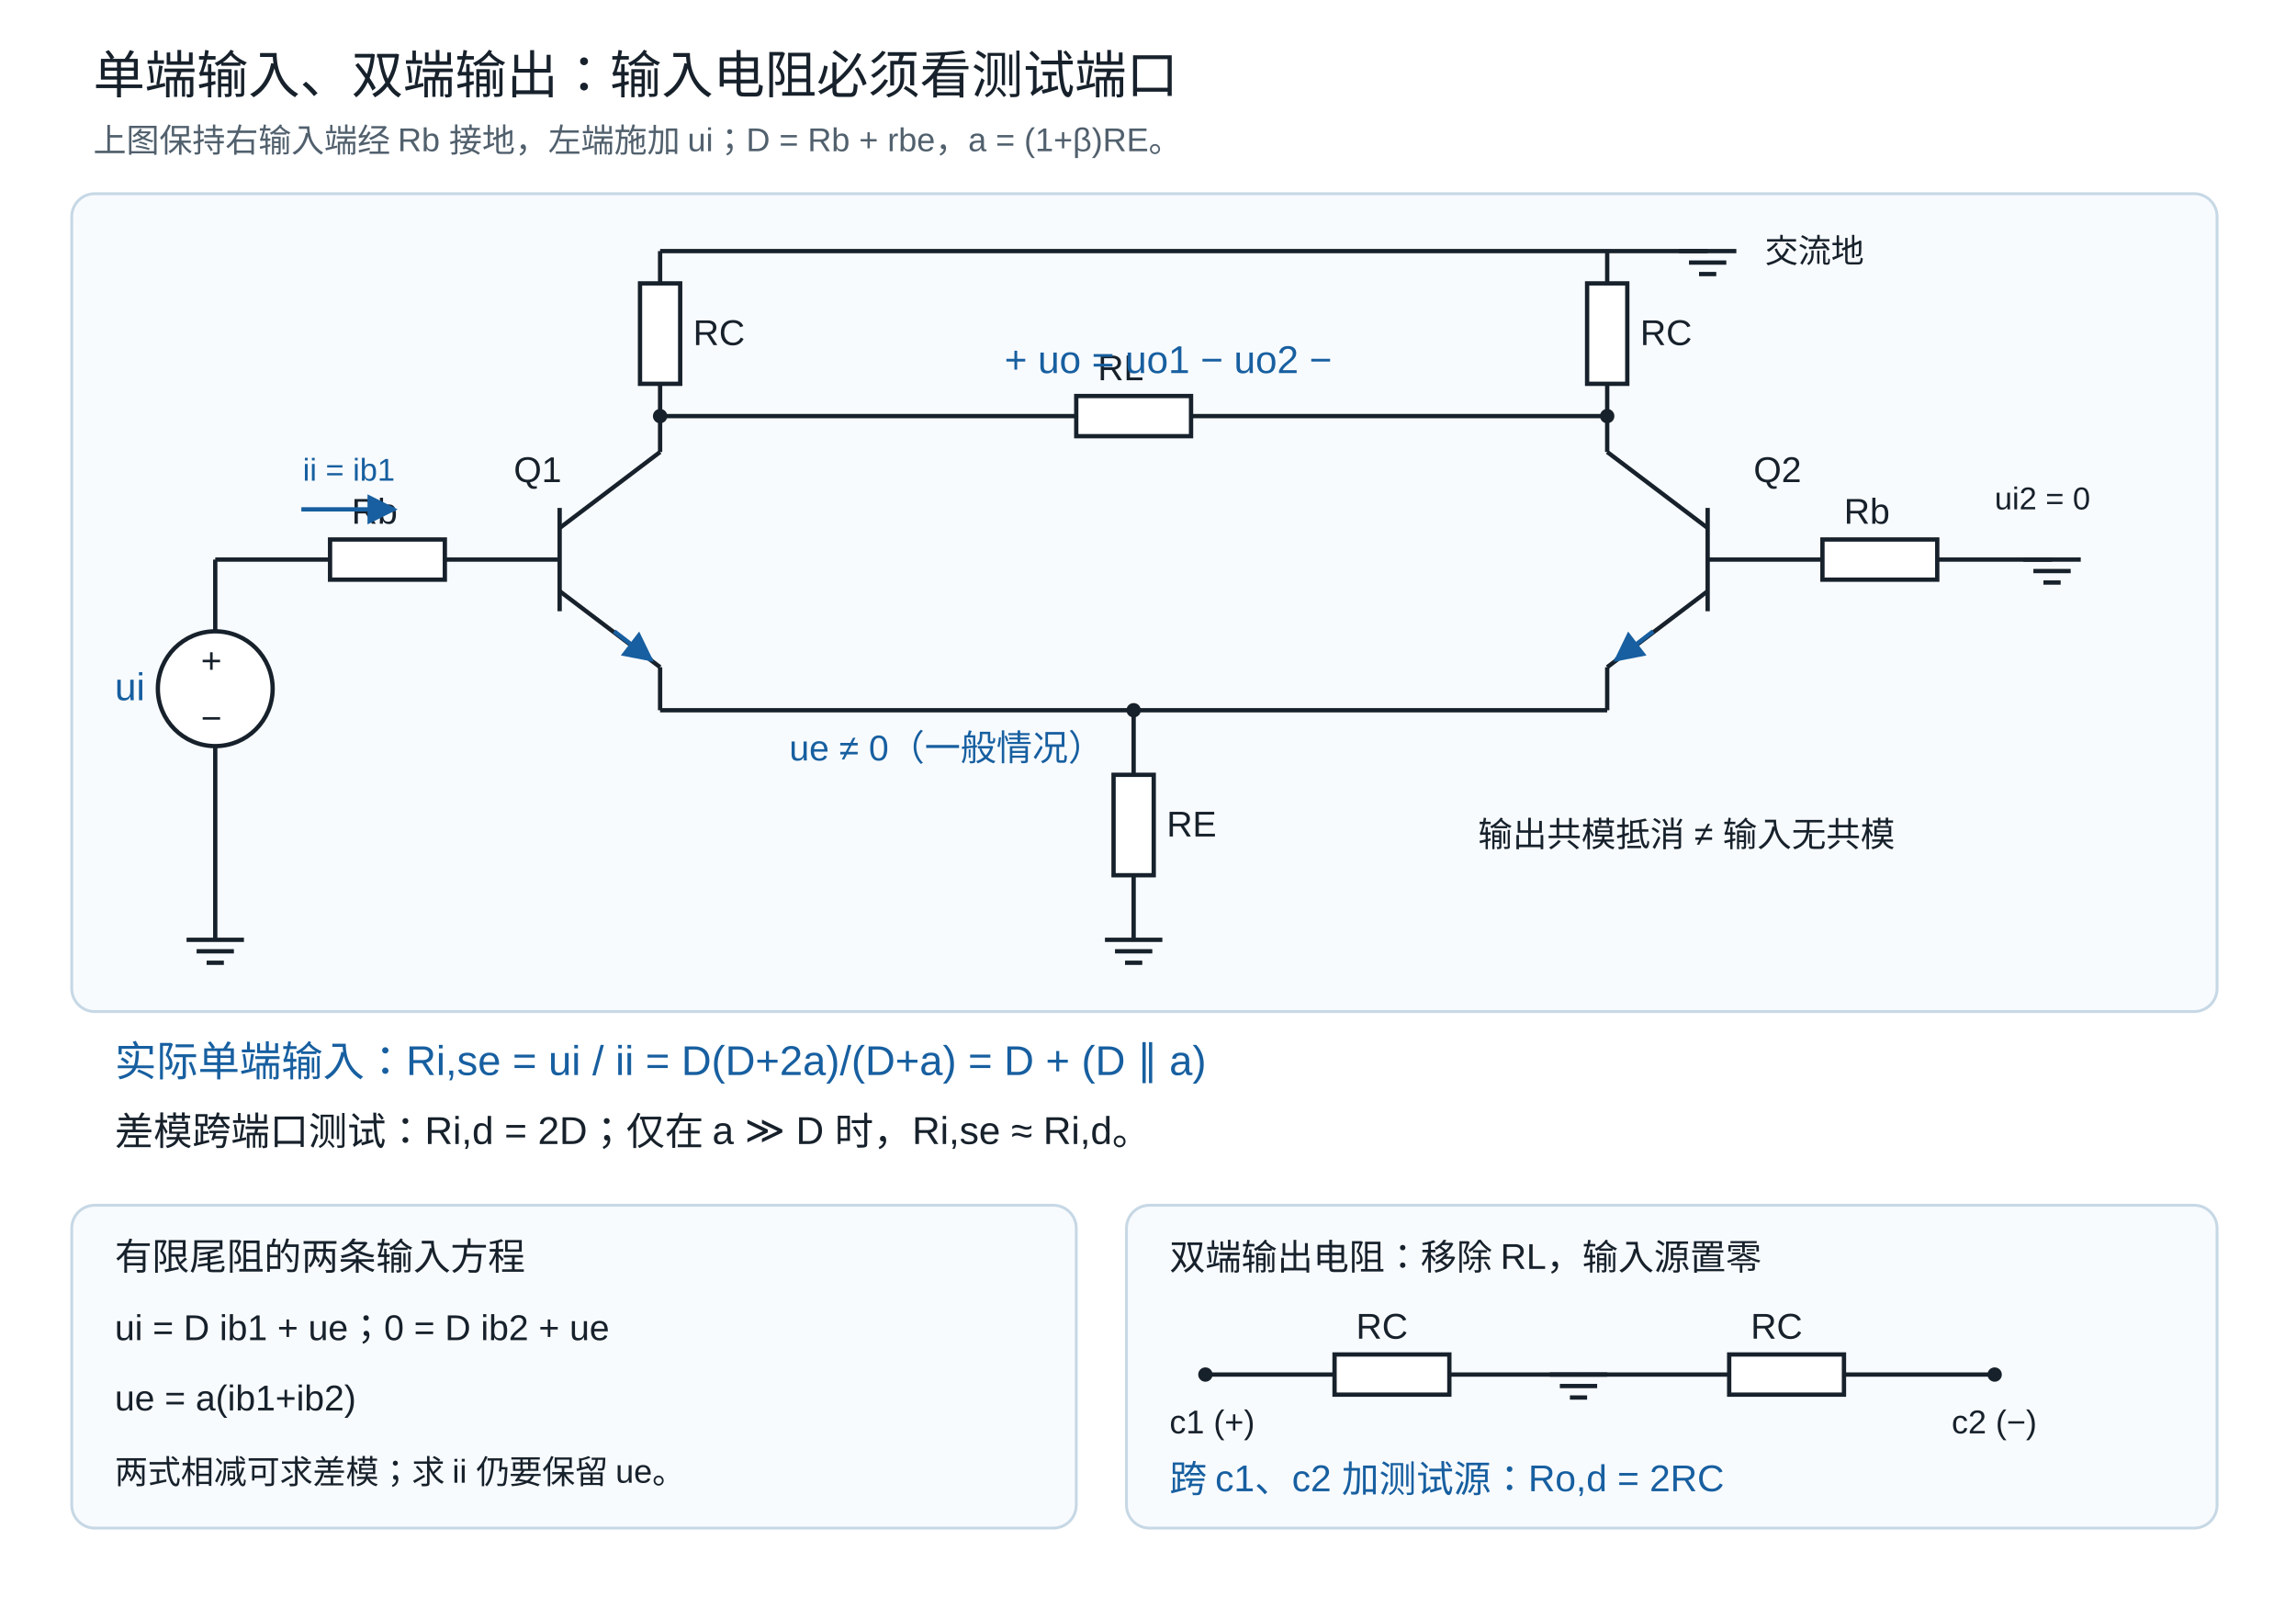
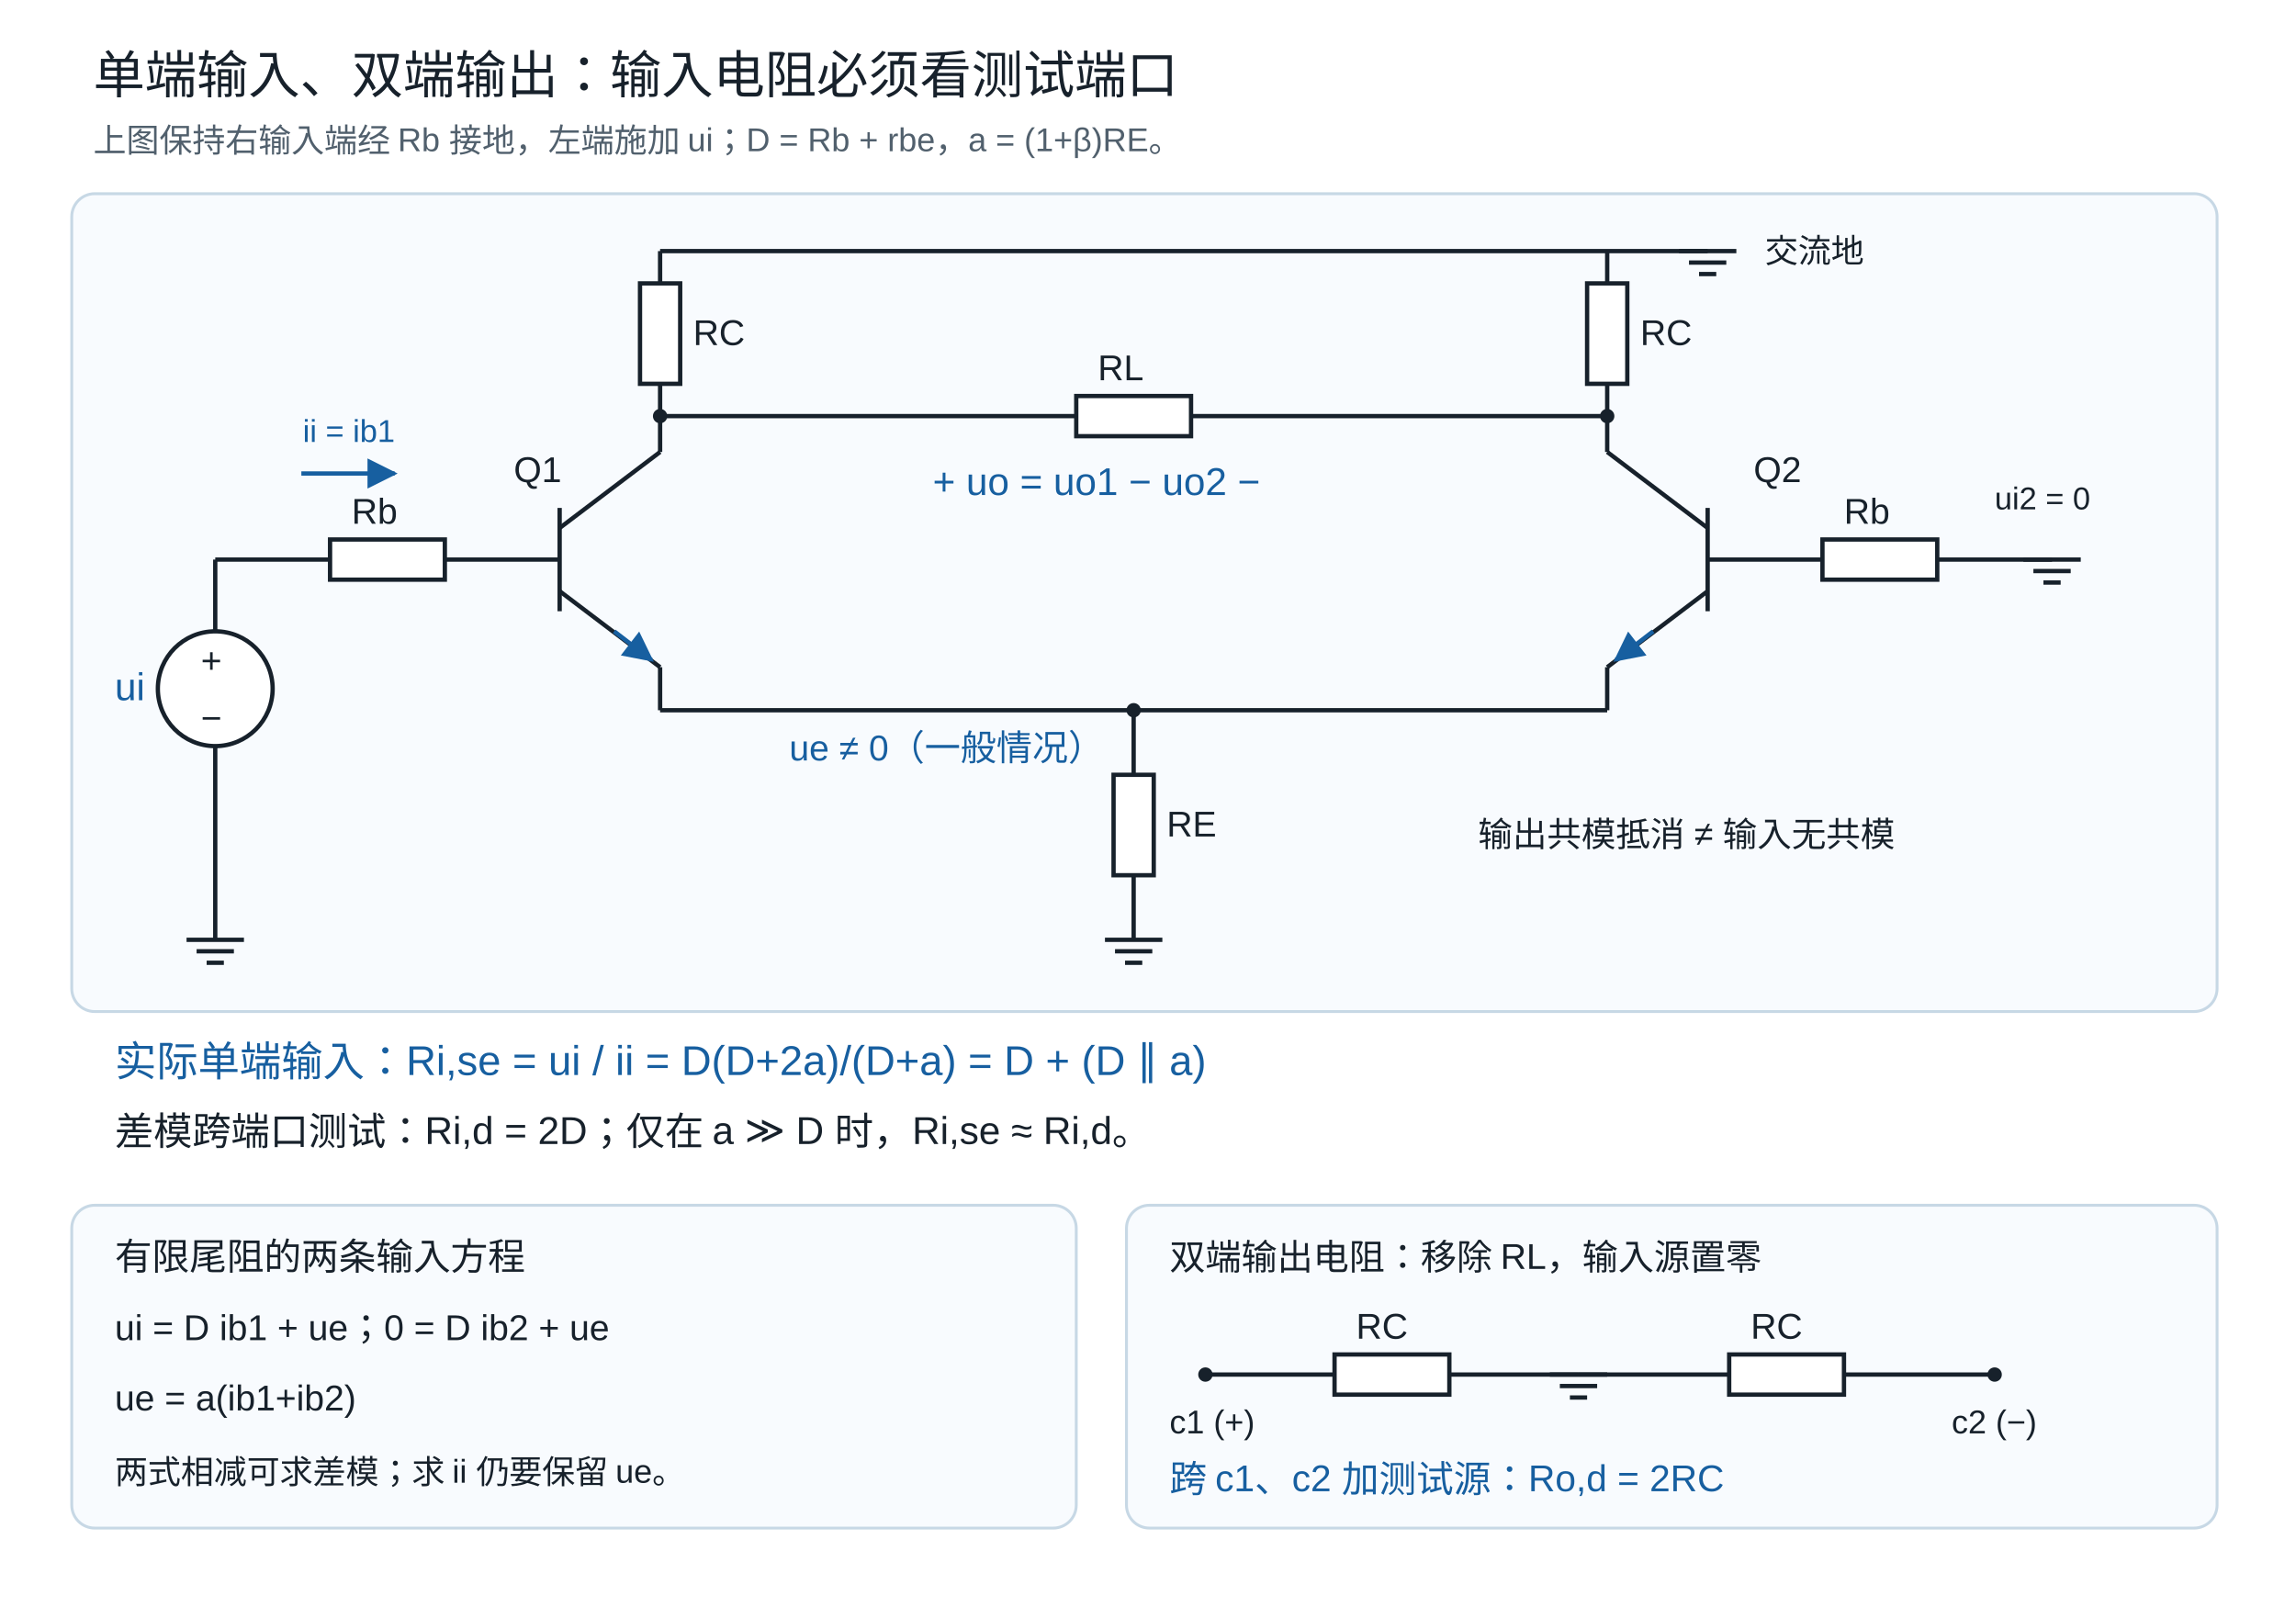
<svg xmlns="http://www.w3.org/2000/svg" width="1600" height="1120" viewBox="0 0 1600 1120">
  <defs>
    <marker id="arr" viewBox="0 0 10 10" refX="9" refY="5" markerWidth="7" markerHeight="7" orient="auto-start-reverse">
      <path d="M0 0 L10 5 L0 10 Z" fill="#175fa0" />
    </marker>
  </defs>
  <rect width="1600" height="1120" fill="white" />
  <g font-family="Arial, PingFang SC, sans-serif">
    <text x="65" y="65" font-size="36" fill="#17212b">单端输入、双端输出：输入电阻必须看测试端口</text>
    <text x="65" y="106" font-size="23" fill="#51606d">上图保持右输入端经 Rb 接地，左端施加 ui；D = Rb + rbe，a = (1+β)RE。</text>
    <rect x="50" y="135" width="1495" height="570" rx="16" fill="#f8fbfe" stroke="#c7d8e5" stroke-width="2" />
    <line x1="460" y1="175" x2="1120" y2="175" stroke="#17212b" stroke-width="3" />
    <line x1="1170" y1="175" x2="1210" y2="175" stroke="#17212b" stroke-width="3" />
    <line x1="1177" y1="183" x2="1203" y2="183" stroke="#17212b" stroke-width="3" />
    <line x1="1184" y1="191" x2="1196" y2="191" stroke="#17212b" stroke-width="3" />
    <line x1="1120" y1="175" x2="1190" y2="175" stroke="#17212b" stroke-width="3" />
    <text x="1230" y="183" font-size="23" fill="#17212b">交流地</text>
    <line x1="460" y1="175" x2="460" y2="197.5" stroke="#17212b" stroke-width="3" />
    <line x1="460" y1="267.5" x2="460" y2="290" stroke="#17212b" stroke-width="3" />
    <rect x="446" y="197.5" width="28" height="70" fill="white" stroke="#17212b" stroke-width="3" />
    <text x="483" y="240.5" font-size="25" fill="#17212b">RC</text>
    <line x1="1120" y1="175" x2="1120" y2="197.5" stroke="#17212b" stroke-width="3" />
    <line x1="1120" y1="267.5" x2="1120" y2="290" stroke="#17212b" stroke-width="3" />
    <rect x="1106" y="197.5" width="28" height="70" fill="white" stroke="#17212b" stroke-width="3" />
    <text x="1143" y="240.5" font-size="25" fill="#17212b">RC</text>
    <line x1="460" y1="290" x2="460" y2="315" stroke="#17212b" stroke-width="3" />
    <line x1="1120" y1="290" x2="1120" y2="315" stroke="#17212b" stroke-width="3" />
    <line x1="460" y1="290" x2="750.0" y2="290" stroke="#17212b" stroke-width="3" />
    <line x1="830.0" y1="290" x2="1120" y2="290" stroke="#17212b" stroke-width="3" />
    <rect x="750.0" y="276" width="80" height="28" fill="white" stroke="#17212b" stroke-width="3" />
    <text x="765.0" y="265" font-size="25" fill="#17212b">RL</text>
    <circle cx="460" cy="290" r="5" fill="#17212b" />
    <circle cx="1120" cy="290" r="5" fill="#17212b" />
-     <text x="700" y="260" font-size="27" fill="#175fa0">+     uo = uo1 − uo2     −</text>
+     <text x="650" y="345" font-size="27" fill="#175fa0">+     uo = uo1 − uo2     −</text>
    <line x1="390" y1="354" x2="390" y2="426" stroke="#17212b" stroke-width="3" />
    <line x1="390" y1="368" x2="460" y2="315" stroke="#17212b" stroke-width="3" />
    <line x1="390" y1="412" x2="460" y2="465" stroke="#17212b" stroke-width="3" />
    <path d="M428,440 L454,460" fill="none" stroke="#175fa0" stroke-width="3" marker-end="url(#arr)" />
    <text x="358" y="336" font-size="25" fill="#17212b">Q1</text>
    <line x1="1190" y1="354" x2="1190" y2="426" stroke="#17212b" stroke-width="3" />
    <line x1="1190" y1="368" x2="1120" y2="315" stroke="#17212b" stroke-width="3" />
    <line x1="1190" y1="412" x2="1120" y2="465" stroke="#17212b" stroke-width="3" />
    <path d="M1152,440 L1126,460" fill="none" stroke="#175fa0" stroke-width="3" marker-end="url(#arr)" />
    <text x="1222" y="336" font-size="25" fill="#17212b">Q2</text>
    <line x1="150" y1="390" x2="230.0" y2="390" stroke="#17212b" stroke-width="3" />
    <line x1="310.0" y1="390" x2="390" y2="390" stroke="#17212b" stroke-width="3" />
    <rect x="230.0" y="376" width="80" height="28" fill="white" stroke="#17212b" stroke-width="3" />
    <text x="245.0" y="365" font-size="25" fill="#17212b">Rb</text>
    <line x1="1190" y1="390" x2="1270.0" y2="390" stroke="#17212b" stroke-width="3" />
    <line x1="1350.0" y1="390" x2="1430" y2="390" stroke="#17212b" stroke-width="3" />
    <rect x="1270.0" y="376" width="80" height="28" fill="white" stroke="#17212b" stroke-width="3" />
    <text x="1285.0" y="365" font-size="25" fill="#17212b">Rb</text>
    <line x1="150" y1="390" x2="150" y2="440" stroke="#17212b" stroke-width="3" />
    <line x1="150" y1="520" x2="150" y2="655" stroke="#17212b" stroke-width="3" />
    <circle cx="150" cy="480" r="40" fill="white" stroke="#17212b" stroke-width="3" />
    <text x="140" y="469" font-size="25" fill="#17212b">+</text>
    <text x="140" y="509" font-size="25" fill="#17212b">−</text>
    <text x="80" y="488" font-size="27" fill="#175fa0">ui</text>
    <line x1="130" y1="655" x2="170" y2="655" stroke="#17212b" stroke-width="3" />
    <line x1="137" y1="663" x2="163" y2="663" stroke="#17212b" stroke-width="3" />
    <line x1="144" y1="671" x2="156" y2="671" stroke="#17212b" stroke-width="3" />
-     <path d="M210,355 L275,355" fill="none" stroke="#175fa0" stroke-width="3" marker-end="url(#arr)" />
-     <text x="211" y="335" font-size="22" fill="#175fa0">ii = ib1</text>
+     <path d="M210,330 L275,330" fill="none" stroke="#175fa0" stroke-width="3" marker-end="url(#arr)" />
+     <text x="211" y="308" font-size="22" fill="#175fa0">ii = ib1</text>
    <line x1="1410" y1="390" x2="1450" y2="390" stroke="#17212b" stroke-width="3" />
    <line x1="1417" y1="398" x2="1443" y2="398" stroke="#17212b" stroke-width="3" />
    <line x1="1424" y1="406" x2="1436" y2="406" stroke="#17212b" stroke-width="3" />
    <text x="1390" y="355" font-size="22" fill="#17212b">ui2 = 0</text>
    <line x1="460" y1="465" x2="460" y2="495" stroke="#17212b" stroke-width="3" />
    <line x1="1120" y1="465" x2="1120" y2="495" stroke="#17212b" stroke-width="3" />
    <line x1="460" y1="495" x2="1120" y2="495" stroke="#17212b" stroke-width="3" />
    <circle cx="790" cy="495" r="5" fill="#17212b" />
    <line x1="790" y1="495" x2="790" y2="540.0" stroke="#17212b" stroke-width="3" />
    <line x1="790" y1="610.0" x2="790" y2="655" stroke="#17212b" stroke-width="3" />
    <rect x="776" y="540.0" width="28" height="70" fill="white" stroke="#17212b" stroke-width="3" />
    <text x="813" y="583.0" font-size="25" fill="#17212b">RE</text>
    <line x1="770" y1="655" x2="810" y2="655" stroke="#17212b" stroke-width="3" />
    <line x1="777" y1="663" x2="803" y2="663" stroke="#17212b" stroke-width="3" />
    <line x1="784" y1="671" x2="796" y2="671" stroke="#17212b" stroke-width="3" />
    <text x="550" y="530" font-size="25" fill="#175fa0">ue ≠ 0（一般情况）</text>
    <text x="1030" y="590" font-size="24" fill="#17212b">输出共模抵消 ≠ 输入无共模</text>
    <text x="80" y="750" font-size="29" fill="#175fa0">实际单端输入：Ri,se = ui / ii = D(D+2a)/(D+a) = D + (D ∥ a)</text>
    <text x="80" y="798" font-size="27" fill="#17212b">差模跨端口测试：Ri,d = 2D；仅在 a ≫ D 时，Ri,se ≈ Ri,d。</text>
    <rect x="50" y="840" width="700" height="225" rx="16" fill="#f8fbfe" stroke="#c7d8e5" stroke-width="2" />
    <rect x="785" y="840" width="760" height="225" rx="16" fill="#f8fbfe" stroke="#c7d8e5" stroke-width="2" />
    <text x="80" y="885" font-size="26" fill="#17212b">有限尾阻的两条输入方程</text>
    <text x="80" y="934" font-size="25" fill="#17212b">ui = D ib1 + ue；0 = D ib2 + ue</text>
    <text x="80" y="983" font-size="25" fill="#17212b">ue = a(ib1+ib2)</text>
    <text x="80" y="1034" font-size="23" fill="#17212b">两式相减可求差模；求 ii 仍要保留 ue。</text>
    <text x="815" y="885" font-size="25" fill="#17212b">双端输出电阻：移除 RL，输入源置零</text>
    <line x1="840" y1="958" x2="930.0" y2="958" stroke="#17212b" stroke-width="3" />
    <line x1="1010.0" y1="958" x2="1100" y2="958" stroke="#17212b" stroke-width="3" />
    <rect x="930.0" y="944" width="80" height="28" fill="white" stroke="#17212b" stroke-width="3" />
    <text x="945.0" y="933" font-size="25" fill="#17212b">RC</text>
    <line x1="1100" y1="958" x2="1205.0" y2="958" stroke="#17212b" stroke-width="3" />
    <line x1="1285.0" y1="958" x2="1390" y2="958" stroke="#17212b" stroke-width="3" />
    <rect x="1205.0" y="944" width="80" height="28" fill="white" stroke="#17212b" stroke-width="3" />
    <text x="1220.0" y="933" font-size="25" fill="#17212b">RC</text>
    <line x1="1080" y1="958" x2="1120" y2="958" stroke="#17212b" stroke-width="3" />
    <line x1="1087" y1="966" x2="1113" y2="966" stroke="#17212b" stroke-width="3" />
    <line x1="1094" y1="974" x2="1106" y2="974" stroke="#17212b" stroke-width="3" />
    <circle cx="840" cy="958" r="5" fill="#17212b" />
    <circle cx="1390" cy="958" r="5" fill="#17212b" />
    <text x="815" y="999" font-size="23" fill="#17212b">c1 (+)</text>
    <text x="1360" y="999" font-size="23" fill="#17212b">c2 (−)</text>
    <text x="815" y="1040" font-size="26" fill="#175fa0">跨 c1、c2 加测试源：Ro,d = 2RC</text>
  </g>
</svg>
